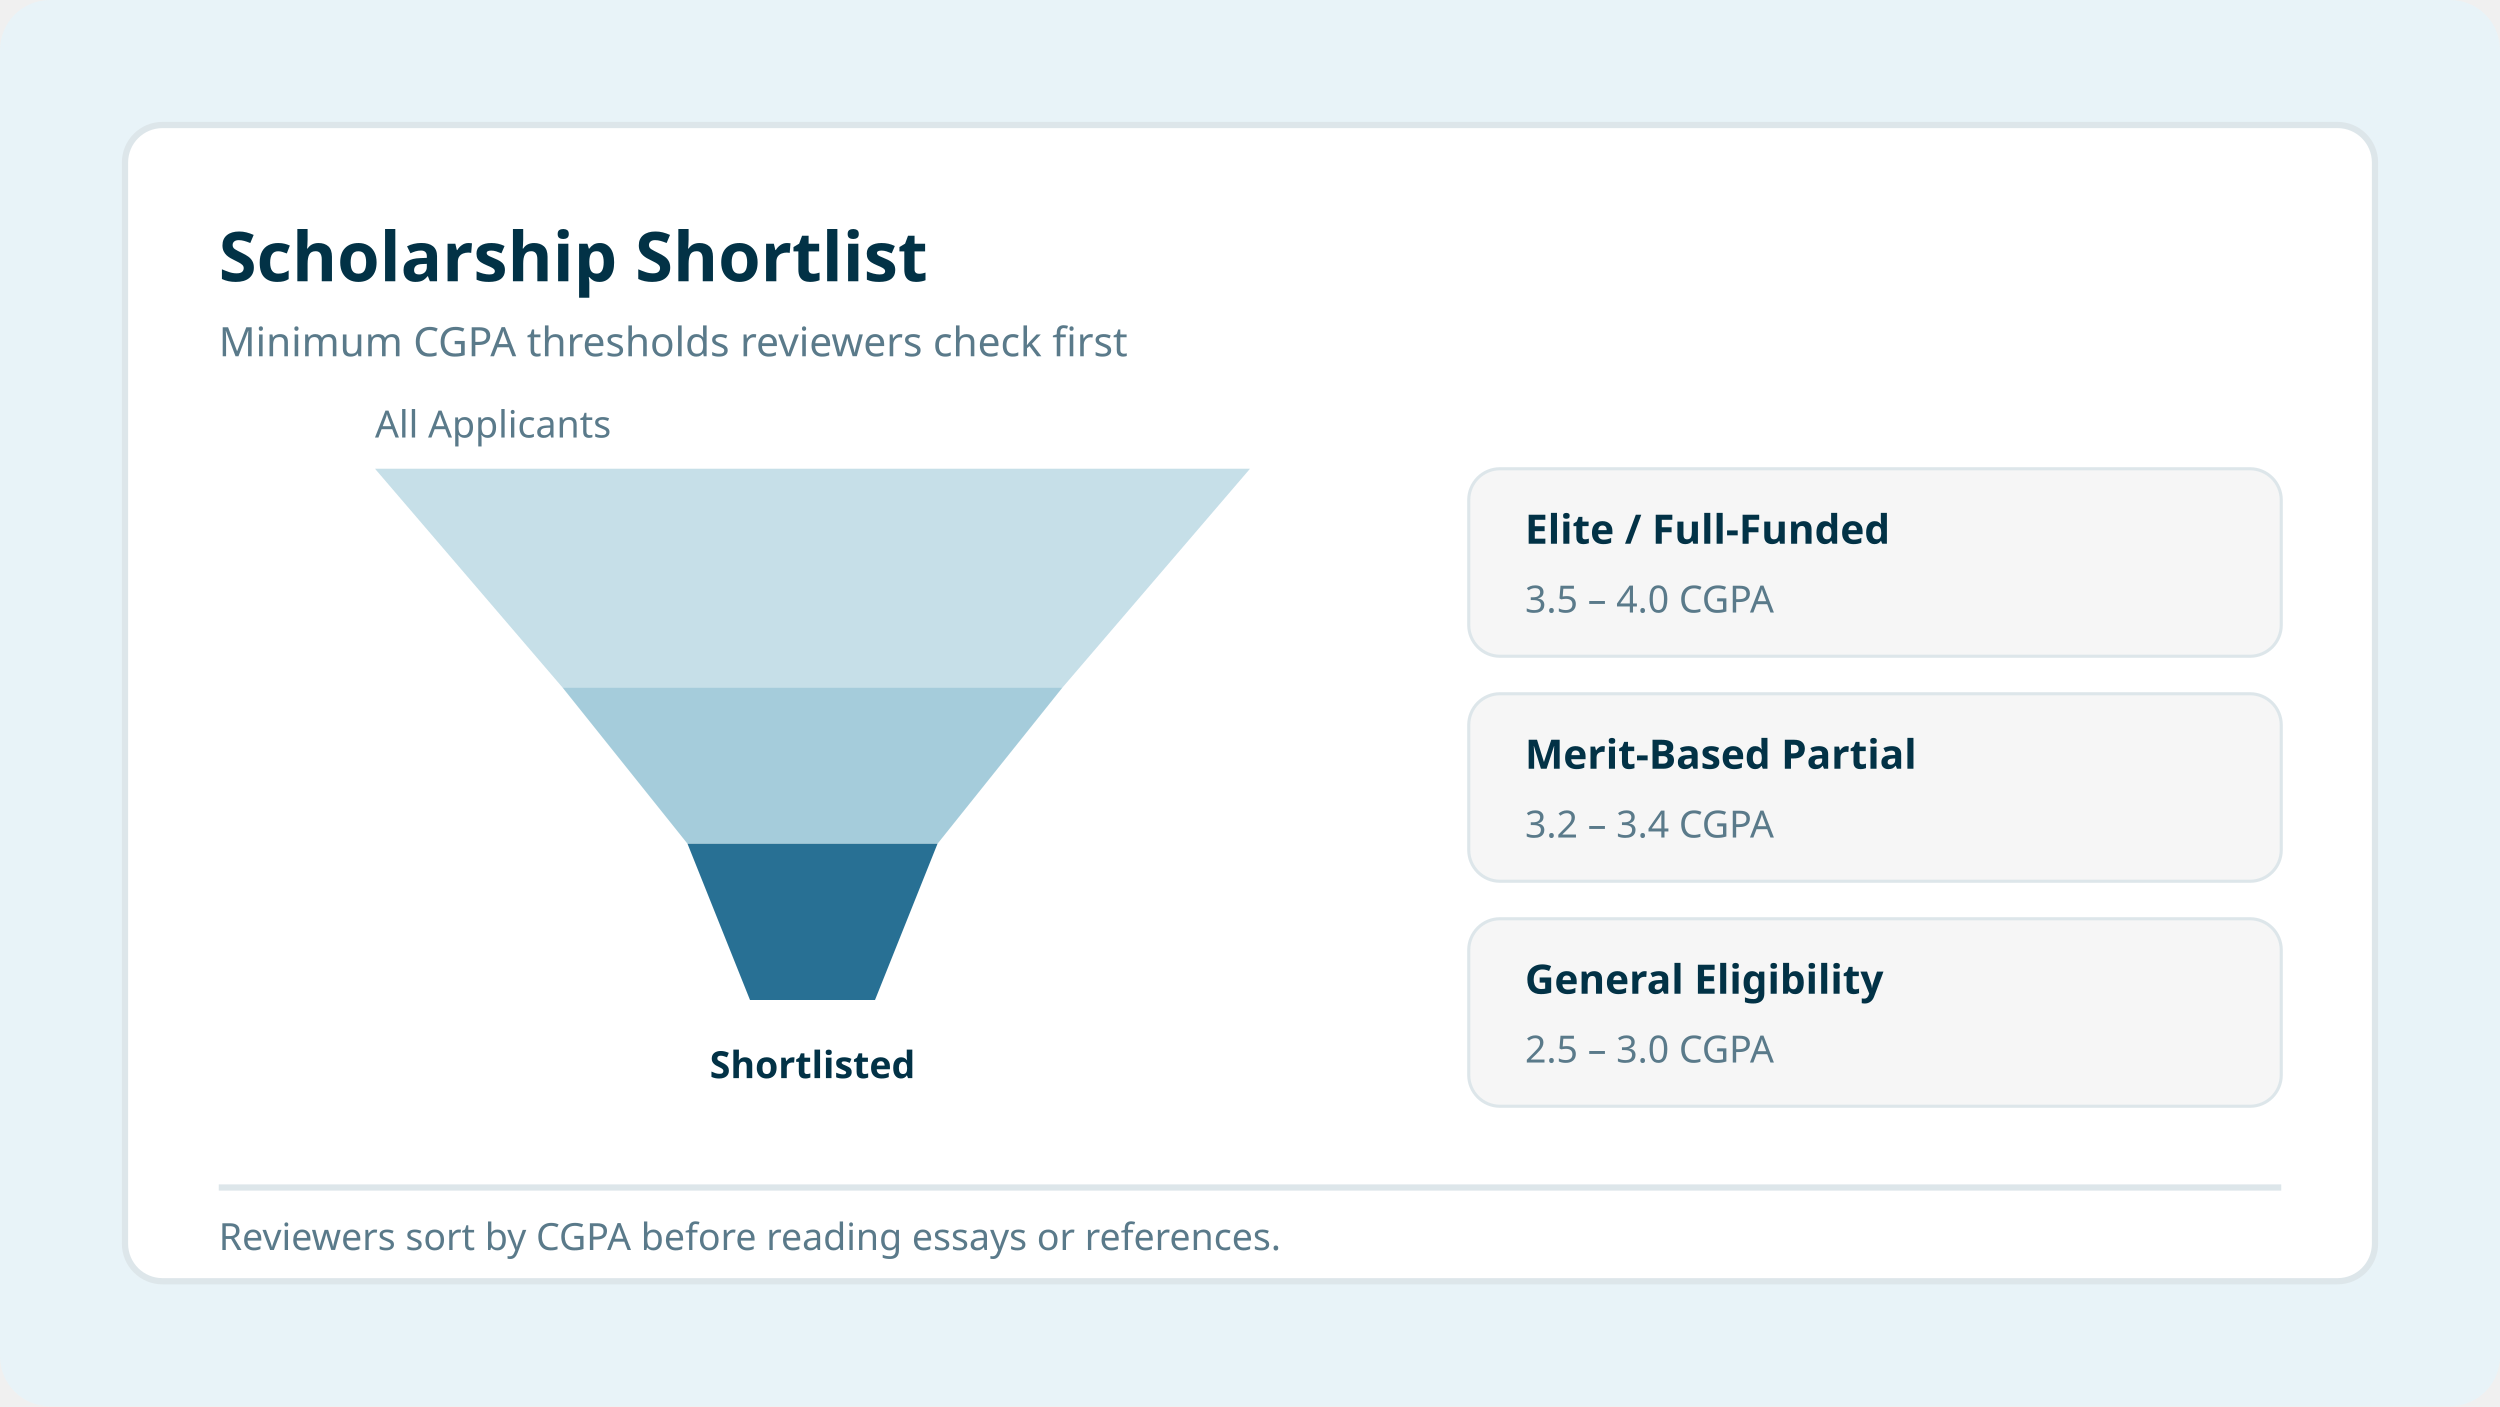
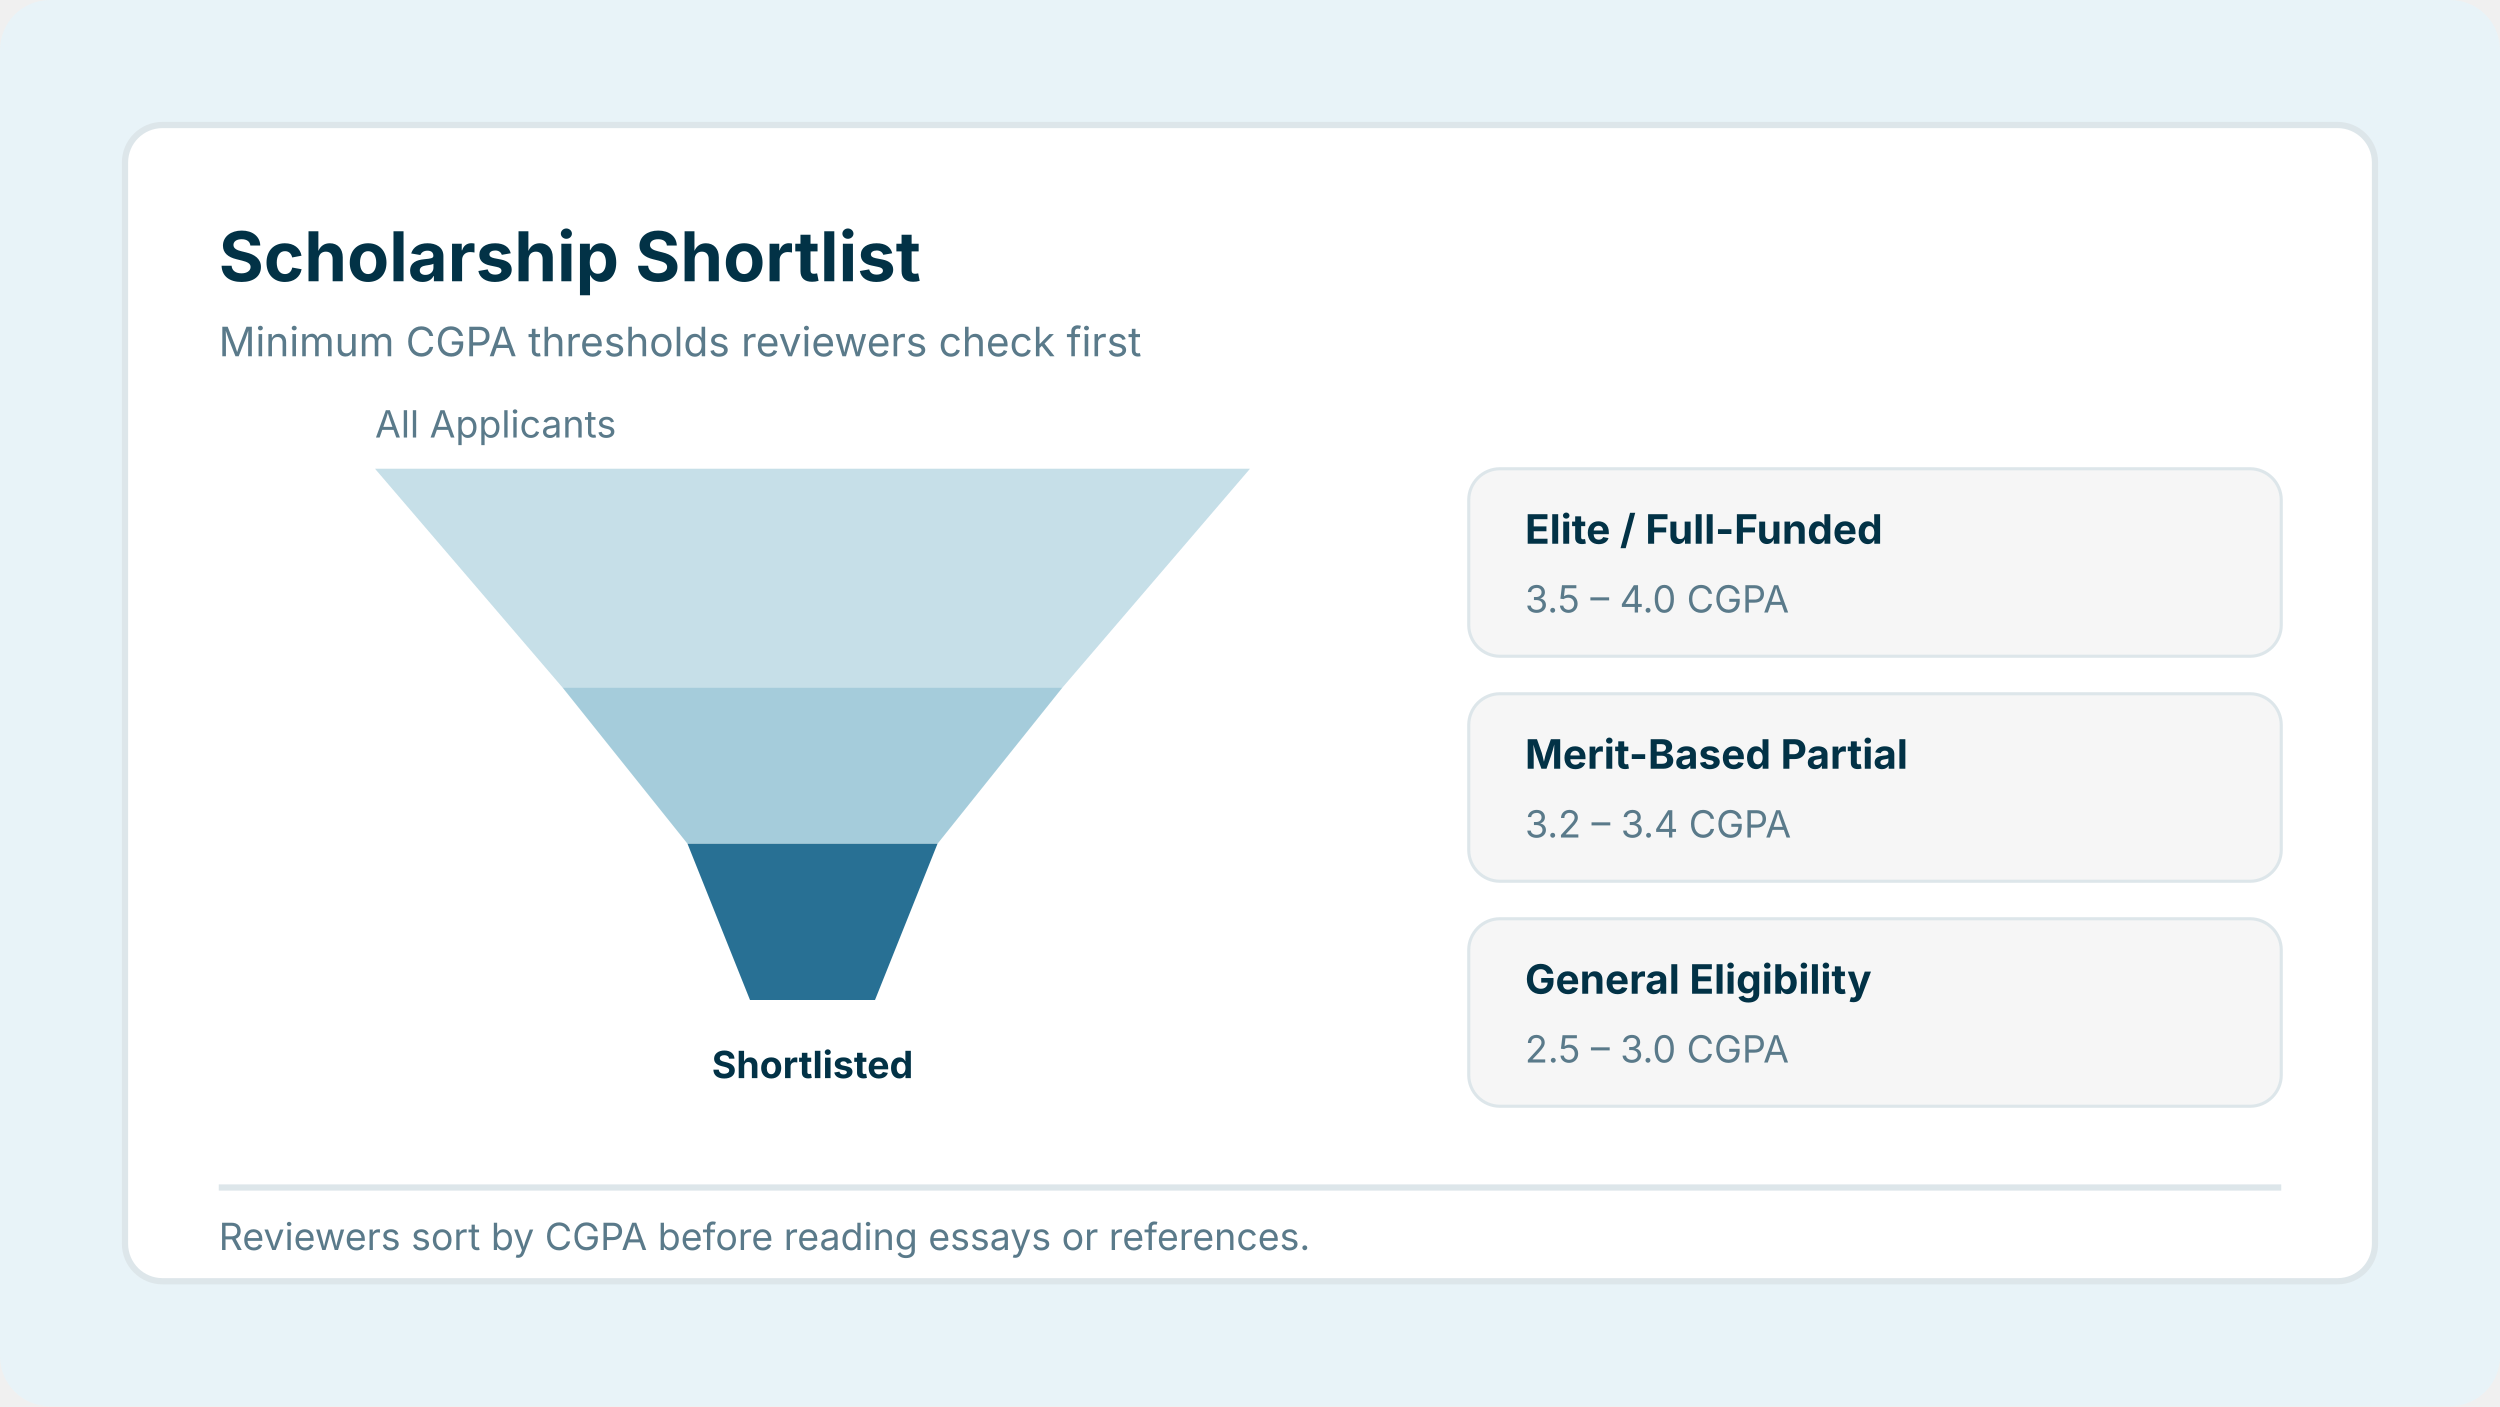
<svg xmlns="http://www.w3.org/2000/svg" viewBox="0 0 800 450">
  <rect width="800" height="450" rx="16" fill="#e8f3f8" />
  <rect x="40" y="40" width="720" height="370" rx="12" fill="#ffffff" stroke="#dde6ea" stroke-width="2" />
-   <text x="70" y="90" font-family="Poppins, sans-serif" font-size="22" font-weight="700" fill="#023246">Scholarship Shortlist</text>
-   <text x="70" y="114" font-family="Poppins, sans-serif" font-size="13" fill="#5a7a8a">Minimum CGPA thresholds reviewers check first</text>
+   <text x="70" y="90" font-family="Inter, system-ui, -apple-system, sans-serif" font-size="22" font-weight="700" fill="#023246">Scholarship Shortlist</text>
+   <text x="70" y="114" font-family="Inter, system-ui, -apple-system, sans-serif" font-size="13" fill="#5a7a8a">Minimum CGPA thresholds reviewers check first</text>
  <polygon points="120,150 400,150 340,220 180,220" fill="#5ba3bd" opacity="0.35" />
  <polygon points="180,220 340,220 300,270 220,270" fill="#5ba3bd" opacity="0.55" />
  <polygon points="220,270 300,270 280,320 240,320" fill="#287094" />
-   <text x="260" y="345" text-anchor="middle" font-family="Poppins, sans-serif" font-size="12" fill="#023246" font-weight="700">Shortlisted</text>
-   <text x="120" y="140" font-family="Poppins, sans-serif" font-size="12" fill="#5a7a8a">All Applicants</text>
-   <g font-family="Poppins, sans-serif">
+   <text x="260" y="345" text-anchor="middle" font-family="Inter, system-ui, -apple-system, sans-serif" font-size="12" fill="#023246" font-weight="700">Shortlisted</text>
+   <text x="120" y="140" font-family="Inter, system-ui, -apple-system, sans-serif" font-size="12" fill="#5a7a8a">All Applicants</text>
+   <g font-family="Inter, system-ui, -apple-system, sans-serif">
    <rect x="470" y="150" width="260" height="60" rx="10" fill="#f6f6f6" stroke="#dde6ea" />
    <text x="488" y="174" font-size="13" font-weight="700" fill="#023246">Elite / Full-Funded</text>
    <text x="488" y="196" font-size="12" fill="#5a7a8a">3.5 – 4.0 CGPA</text>
    <rect x="470" y="222" width="260" height="60" rx="10" fill="#f6f6f6" stroke="#dde6ea" />
    <text x="488" y="246" font-size="13" font-weight="700" fill="#023246">Merit-Based Partial</text>
    <text x="488" y="268" font-size="12" fill="#5a7a8a">3.2 – 3.4 CGPA</text>
    <rect x="470" y="294" width="260" height="60" rx="10" fill="#f6f6f6" stroke="#dde6ea" />
    <text x="488" y="318" font-size="13" font-weight="700" fill="#023246">General Eligibility</text>
    <text x="488" y="340" font-size="12" fill="#5a7a8a">2.5 – 3.0 CGPA</text>
  </g>
  <line x1="70" y1="380" x2="730" y2="380" stroke="#dde6ea" stroke-width="2" />
-   <text x="70" y="400" font-family="Poppins, sans-serif" font-size="12" fill="#5a7a8a">Reviewers sort by CGPA before reading essays or references.</text>
+   <text x="70" y="400" font-family="Inter, system-ui, -apple-system, sans-serif" font-size="12" fill="#5a7a8a">Reviewers sort by CGPA before reading essays or references.</text>
</svg>
